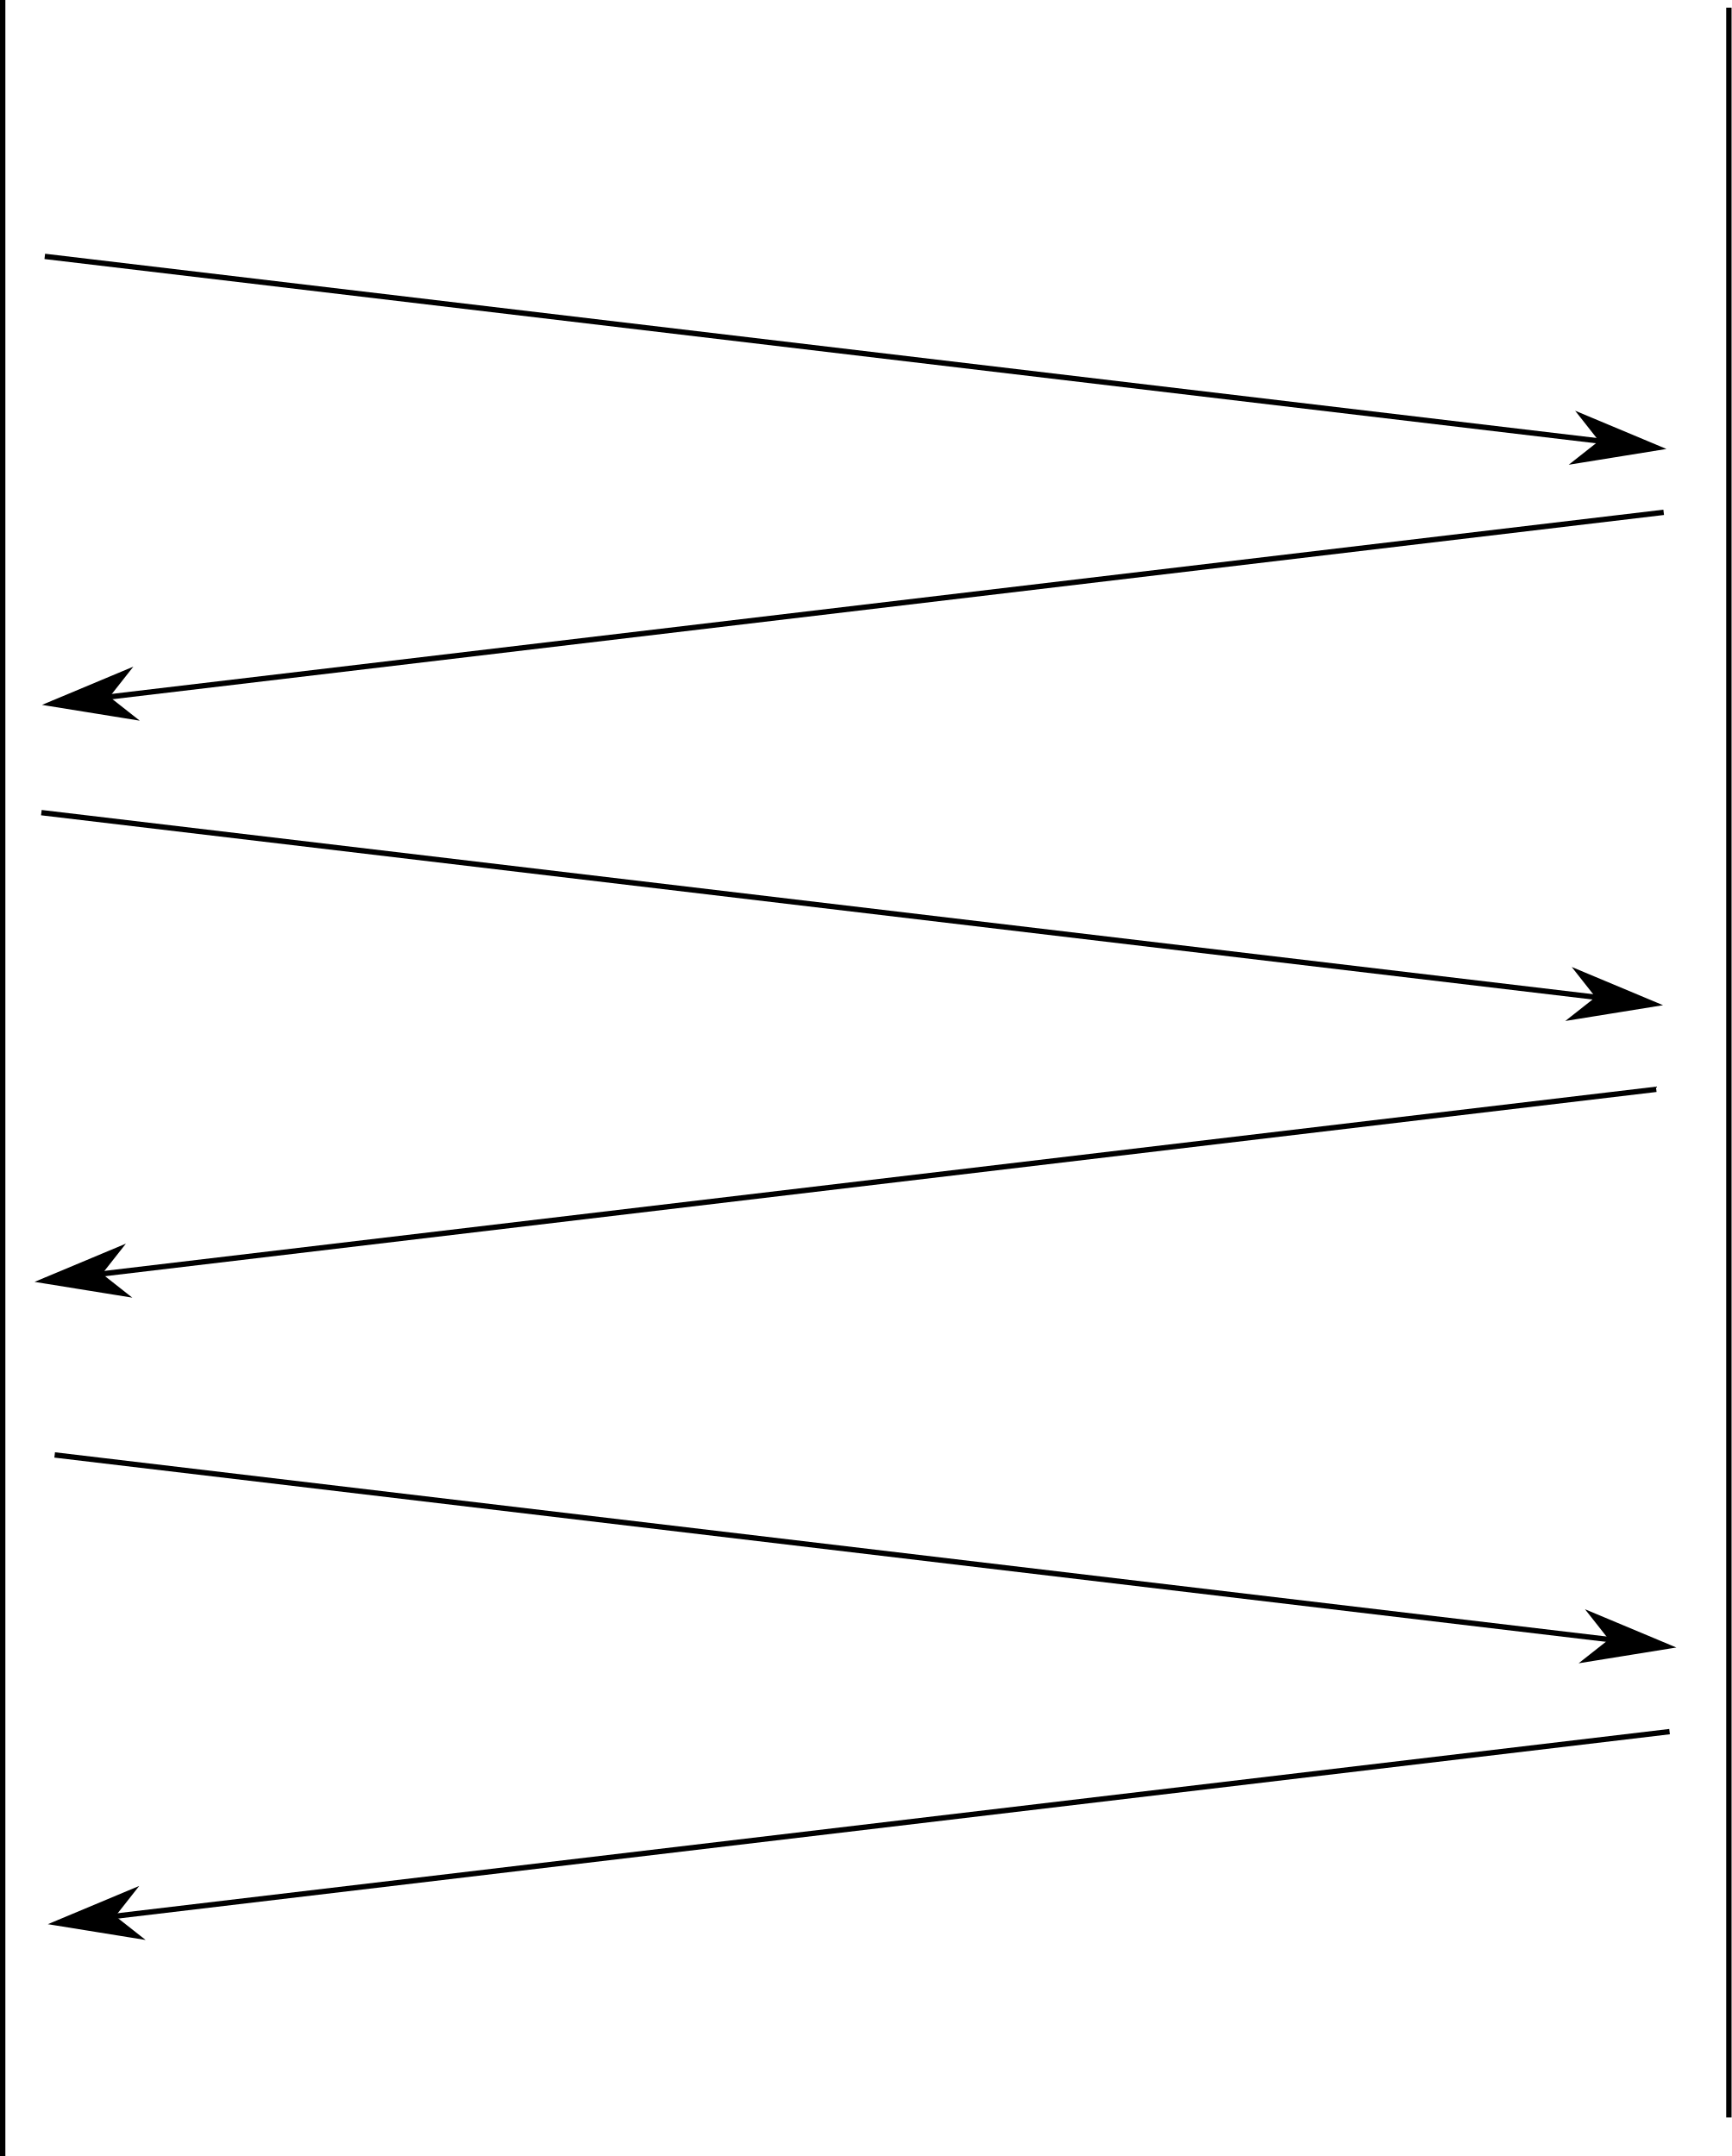
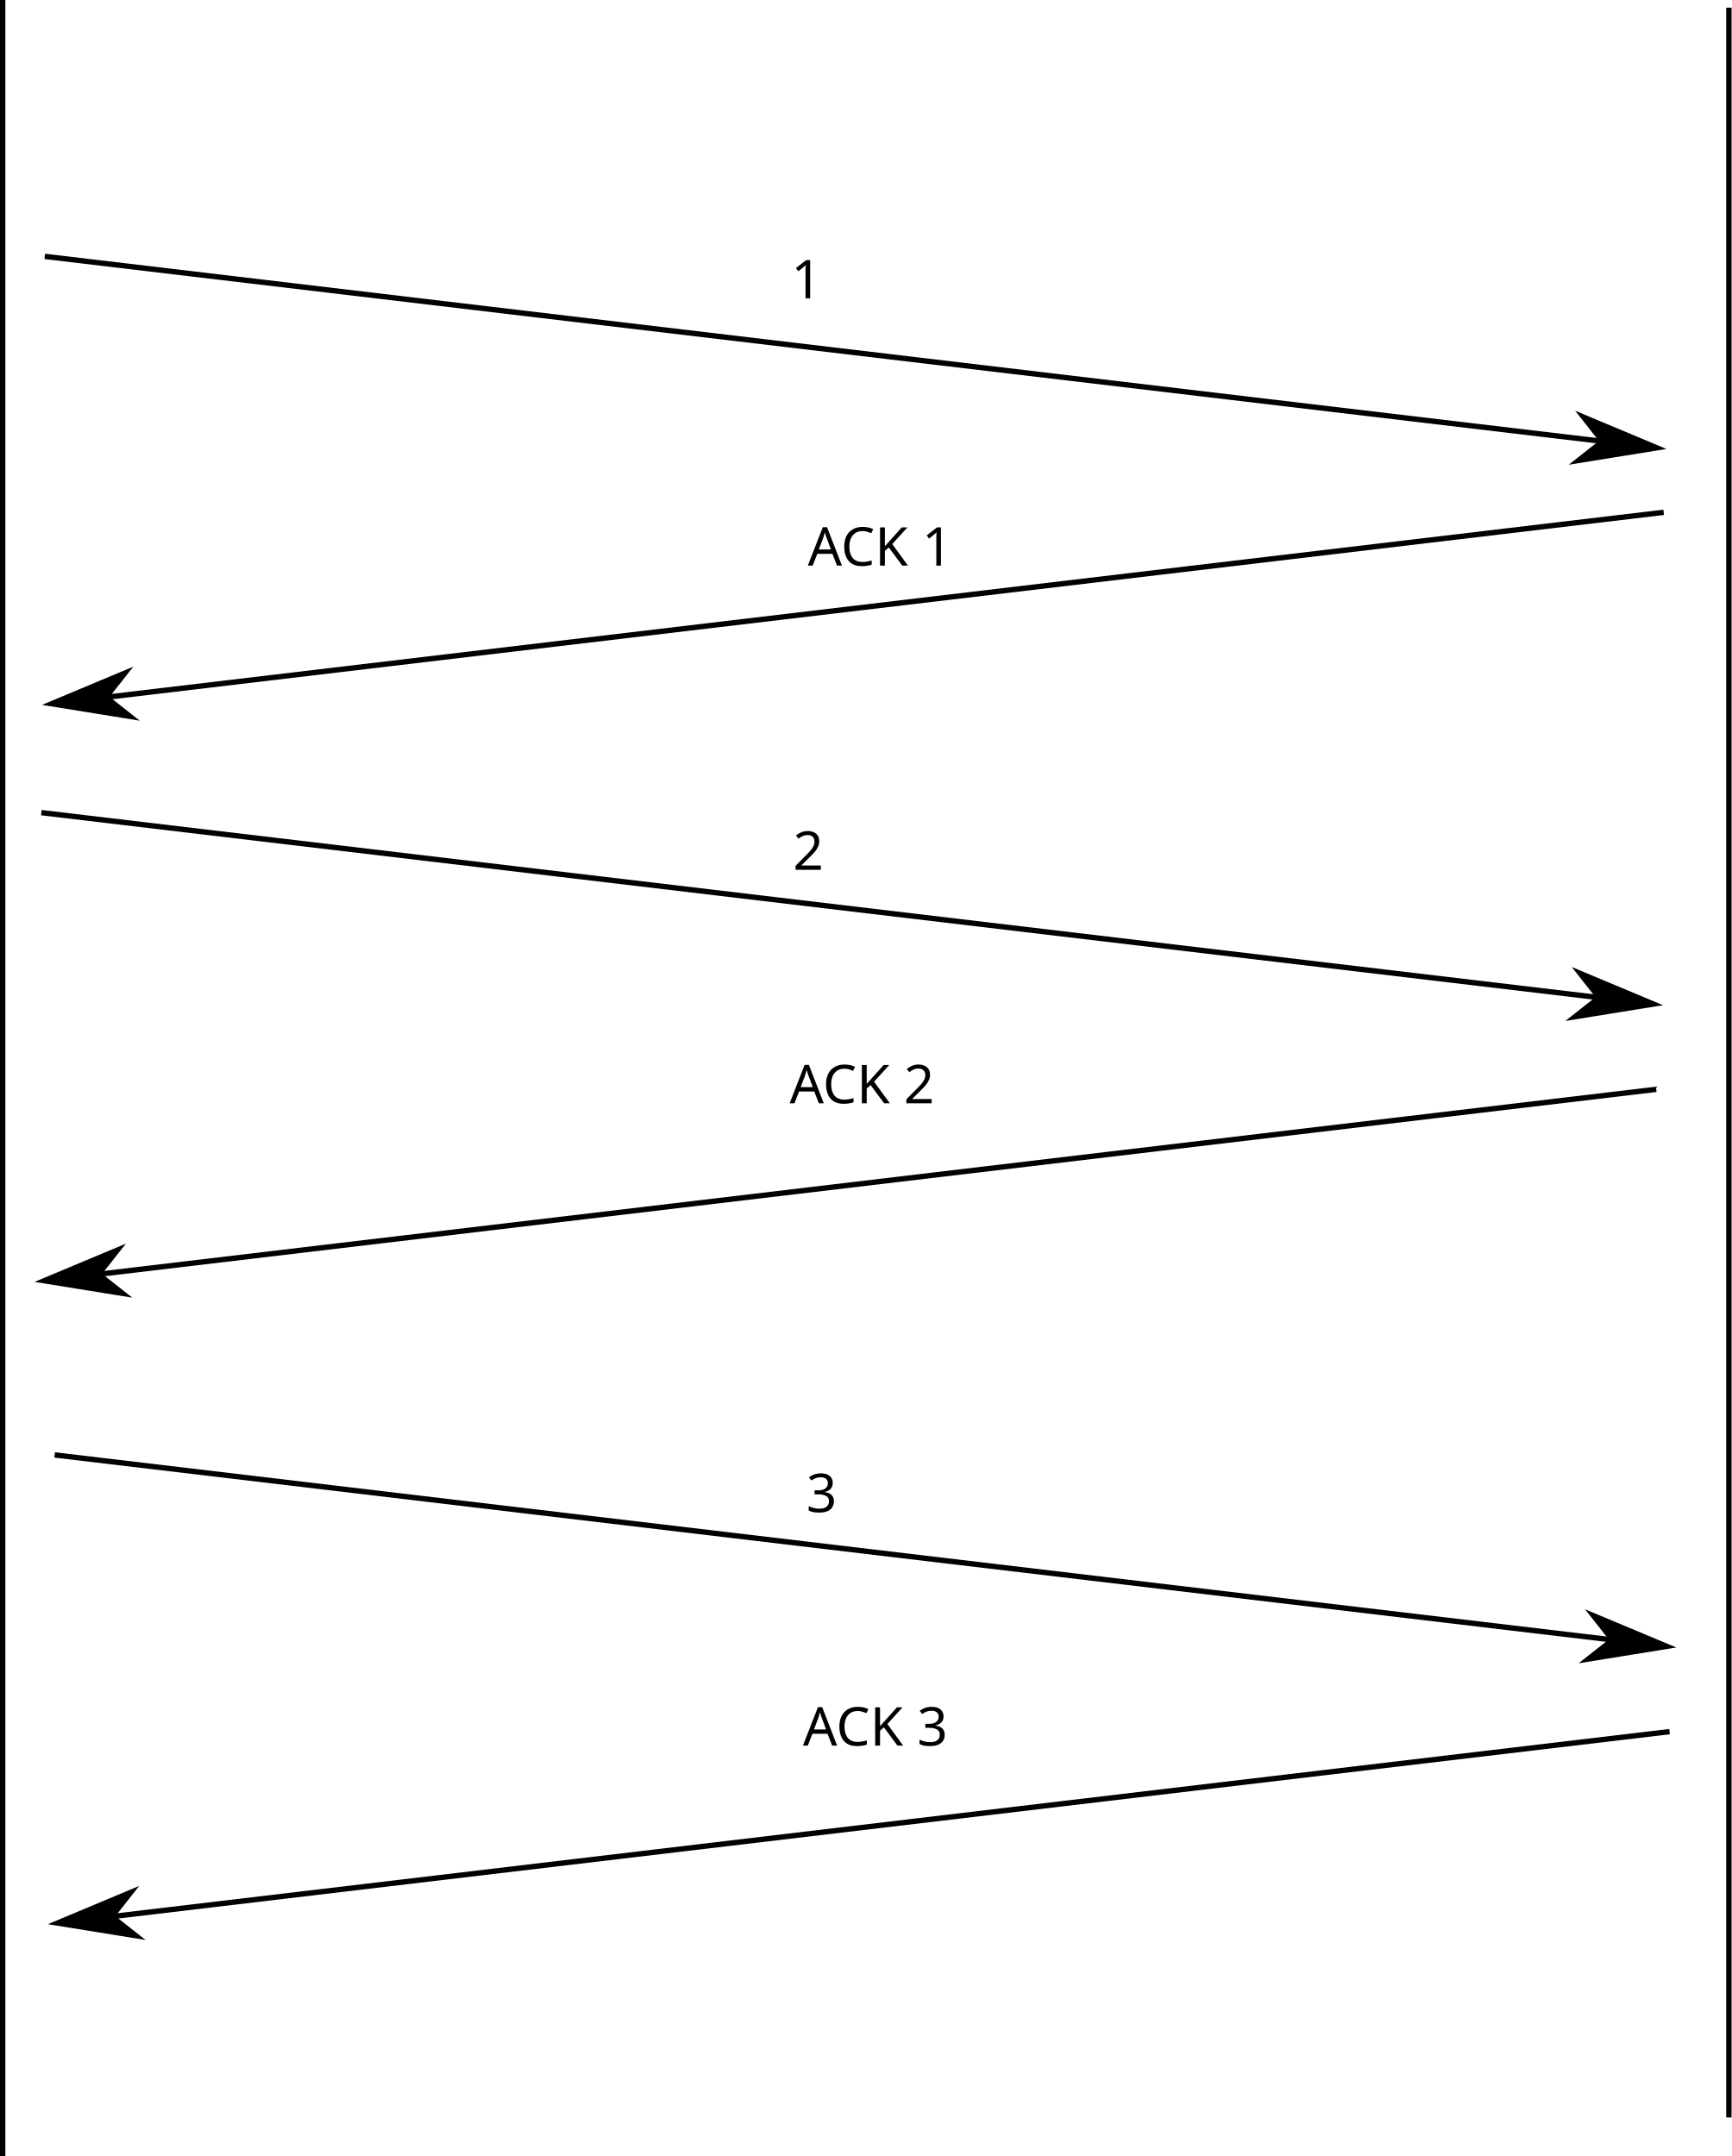
<svg xmlns="http://www.w3.org/2000/svg" width="91.198mm" height="113.572mm" viewBox="0 0 323.143 402.421" id="svg2" version="1.1">
  <defs id="defs4">
    <marker style="overflow:visible" id="marker9775" refX="0" refY="0" orient="auto">
      <path transform="matrix(-0.8,0,0,-0.8,-10,0)" style="fill:#000000;fill-opacity:1;fill-rule:evenodd;stroke:#000000;stroke-width:1pt;stroke-opacity:1" d="M 0,0 5,-5 -12.5,0 5,5 0,0 Z" id="path9777" />
    </marker>
    <marker style="overflow:visible" id="marker6288" refX="0" refY="0" orient="auto">
      <path transform="matrix(-0.8,0,0,-0.8,-10,0)" style="fill:#000000;fill-opacity:1;fill-rule:evenodd;stroke:#000000;stroke-width:1pt;stroke-opacity:1" d="M 0,0 5,-5 -12.5,0 5,5 0,0 Z" id="path6290" />
    </marker>
    <marker orient="auto" refY="0" refX="0" id="Arrow1Lend" style="overflow:visible">
      <path id="path4161" d="M 0,0 5,-5 -12.5,0 5,5 0,0 Z" style="fill:#000000;fill-opacity:1;fill-rule:evenodd;stroke:#000000;stroke-width:1pt;stroke-opacity:1" transform="matrix(-0.8,0,0,-0.8,-10,0)" />
    </marker>
    <marker orient="auto" refY="0" refX="0" id="Arrow2Lend" style="overflow:visible">
      <path id="path4179" style="fill:#000000;fill-opacity:1;fill-rule:evenodd;stroke:#000000;stroke-width:0.625;stroke-linejoin:round;stroke-opacity:1" d="M 8.719,4.034 -2.207,0.016 8.719,-4.002 c -1.745,2.372 -1.735,5.617 -6e-7,8.035 z" transform="matrix(-1.1,0,0,-1.1,-1.1,0)" />
    </marker>
    <marker orient="auto" refY="0" refX="0" id="Arrow1Lend-2" style="overflow:visible">
      <path id="path4161-6" d="M 0,0 5,-5 -12.5,0 5,5 0,0 Z" style="fill:#000000;fill-opacity:1;fill-rule:evenodd;stroke:#000000;stroke-width:1pt;stroke-opacity:1" transform="matrix(-0.8,0,0,-0.8,-10,0)" />
    </marker>
    <marker orient="auto" refY="0" refX="0" id="Arrow1Lend-9" style="overflow:visible">
      <path id="path4161-2" d="M 0,0 5,-5 -12.5,0 5,5 0,0 Z" style="fill:#000000;fill-opacity:1;fill-rule:evenodd;stroke:#000000;stroke-width:1pt;stroke-opacity:1" transform="matrix(-0.8,0,0,-0.8,-10,0)" />
    </marker>
    <marker orient="auto" refY="0" refX="0" id="Arrow1Lend-9-0" style="overflow:visible">
      <path id="path4161-2-3" d="M 0,0 5,-5 -12.5,0 5,5 0,0 Z" style="fill:#000000;fill-opacity:1;fill-rule:evenodd;stroke:#000000;stroke-width:1pt;stroke-opacity:1" transform="matrix(-0.8,0,0,-0.8,-10,0)" />
    </marker>
    <marker orient="auto" refY="0" refX="0" id="Arrow1Lend-9-0-0" style="overflow:visible">
      <path id="path4161-2-3-7" d="M 0,0 5,-5 -12.5,0 5,5 0,0 Z" style="fill:#000000;fill-opacity:1;fill-rule:evenodd;stroke:#000000;stroke-width:1pt;stroke-opacity:1" transform="matrix(-0.8,0,0,-0.8,-10,0)" />
    </marker>
    <marker orient="auto" refY="0" refX="0" id="Arrow1Lend-9-0-0-4" style="overflow:visible">
      <path id="path4161-2-3-7-8" d="M 0,0 5,-5 -12.5,0 5,5 0,0 Z" style="fill:#000000;fill-opacity:1;fill-rule:evenodd;stroke:#000000;stroke-width:1pt;stroke-opacity:1" transform="matrix(-0.8,0,0,-0.8,-10,0)" />
    </marker>
    <marker orient="auto" refY="0" refX="0" id="Arrow1Lend-2-5-3" style="overflow:visible">
      <path id="path4161-6-5-0" d="M 0,0 5,-5 -12.5,0 5,5 0,0 Z" style="fill:#000000;fill-opacity:1;fill-rule:evenodd;stroke:#000000;stroke-width:1pt;stroke-opacity:1" transform="matrix(-0.8,0,0,-0.8,-10,0)" />
    </marker>
    <marker orient="auto" refY="0" refX="0" id="Arrow1Lend-2-6" style="overflow:visible">
      <path id="path4161-6-2" d="M 0,0 5,-5 -12.5,0 5,5 0,0 Z" style="fill:#000000;fill-opacity:1;fill-rule:evenodd;stroke:#000000;stroke-width:1pt;stroke-opacity:1" transform="matrix(-0.8,0,0,-0.8,-10,0)" />
    </marker>
    <marker orient="auto" refY="0" refX="0" id="Arrow1Lend-2-6-3" style="overflow:visible">
      <path id="path4161-6-2-6" d="M 0,0 5,-5 -12.5,0 5,5 0,0 Z" style="fill:#000000;fill-opacity:1;fill-rule:evenodd;stroke:#000000;stroke-width:1pt;stroke-opacity:1" transform="matrix(-0.8,0,0,-0.8,-10,0)" />
    </marker>
    <marker orient="auto" refY="0" refX="0" id="Arrow1Lend-9-7" style="overflow:visible">
      <path id="path4161-2-5" d="M 0,0 5,-5 -12.5,0 5,5 0,0 Z" style="fill:#000000;fill-opacity:1;fill-rule:evenodd;stroke:#000000;stroke-width:1pt;stroke-opacity:1" transform="matrix(-0.8,0,0,-0.8,-10,0)" />
    </marker>
  </defs>
  <g id="layer1" transform="translate(-110.2143,-402.3622)">
    <path style="fill:none;fill-rule:evenodd;stroke:#000000;stroke-width:1px;stroke-linecap:butt;stroke-linejoin:miter;stroke-opacity:1" d="m 110.714,402.362 c 0,401.656 0,402.421 0,402.421" id="path4187" />
    <path style="fill:none;fill-rule:evenodd;stroke:#000000;stroke-width:1px;stroke-linecap:butt;stroke-linejoin:miter;stroke-opacity:1" d="m 432.857,403.791 c 0,393.05 0,393.799 0,393.799" id="path4187-3" />
    <path style="fill:none;fill-rule:evenodd;stroke:#000000;stroke-width:1px;stroke-linecap:butt;stroke-linejoin:miter;stroke-opacity:1;marker-end:url(#Arrow1Lend)" d="m 118.571,450.219 300.714,35.714" id="path4416" />
-     <flowRoot xml:space="preserve" id="flowRoot4420" style="font-style:normal;font-weight:normal;font-size:10px;line-height:125%;font-family:Sans;letter-spacing:0px;word-spacing:0px;fill:#000000;fill-opacity:1;stroke:none;stroke-width:1px;stroke-linecap:butt;stroke-linejoin:miter;stroke-opacity:1" transform="translate(17.85714,31.42857)">
-       <flowRegion id="flowRegion4422">
-         <rect id="rect4424" width="62.143" height="14.286" x="240" y="416.648" />
-       </flowRegion>
-       <flowPara id="flowPara4426">1</flowPara>
-     </flowRoot>
+     <text xml:space="preserve" style="font-style:normal;font-weight:normal;font-size:10px;line-height:125%;font-family:Sans;letter-spacing:0px;word-spacing:0px;fill:#000000;fill-opacity:1;stroke:none;stroke-width:1px;stroke-linecap:butt;stroke-linejoin:miter;stroke-opacity:1" x="257.857" y="458.044" id="text4328">
+       <tspan x="257.857" y="458.044" id="tspan4330">
+         <tspan x="257.857" y="458.044" id="tspan4332">1      </tspan>
+       </tspan>
+     </text>
    <path style="fill:none;fill-rule:evenodd;stroke:#000000;stroke-width:1px;stroke-linecap:butt;stroke-linejoin:miter;stroke-opacity:1;marker-end:url(#Arrow1Lend-2)" d="m 420.69,497.989 -300.714,35.714" id="path4416-1" />
-     <flowRoot xml:space="preserve" id="flowRoot4420-8" style="font-style:normal;font-weight:normal;font-size:10px;line-height:125%;font-family:Sans;letter-spacing:0px;word-spacing:0px;fill:#000000;fill-opacity:1;stroke:none;stroke-width:1px;stroke-linecap:butt;stroke-linejoin:miter;stroke-opacity:1" transform="translate(20.96363,81.32622)">
-       <flowRegion id="flowRegion4422-7">
-         <rect id="rect4424-92" width="62.143" height="14.286" x="240" y="416.648" />
-       </flowRegion>
-       <flowPara id="flowPara4426-0">ACK 1</flowPara>
-     </flowRoot>
+     <text xml:space="preserve" style="font-style:normal;font-weight:normal;font-size:10px;line-height:125%;font-family:Sans;letter-spacing:0px;word-spacing:0px;fill:#000000;fill-opacity:1;stroke:none;stroke-width:1px;stroke-linecap:butt;stroke-linejoin:miter;stroke-opacity:1" x="260.964" y="507.942" id="text4290">
+       <tspan x="260.964" y="507.942" id="tspan4292">
+         <tspan x="260.964" y="507.942" id="tspan4294">ACK 1      </tspan>
+       </tspan>
+     </text>
    <path style="fill:none;fill-rule:evenodd;stroke:#000000;stroke-width:1px;stroke-linecap:butt;stroke-linejoin:miter;stroke-opacity:1;marker-end:url(#Arrow1Lend-9)" d="m 117.932,554.041 300.714,35.714" id="path4416-2" />
-     <flowRoot xml:space="preserve" id="flowRoot4420-8-8" style="font-style:normal;font-weight:normal;font-size:10px;line-height:125%;font-family:Sans;letter-spacing:0px;word-spacing:0px;fill:#000000;fill-opacity:1;stroke:none;stroke-width:1px;stroke-linecap:butt;stroke-linejoin:miter;stroke-opacity:1" transform="translate(18.19846,138.0927)">
-       <flowRegion id="flowRegion4422-7-9">
-         <rect id="rect4424-92-7" width="62.143" height="14.286" x="240" y="416.648" />
-       </flowRegion>
-       <flowPara id="flowPara4426-0-3">2</flowPara>
-     </flowRoot>
+     <text xml:space="preserve" style="font-style:normal;font-weight:normal;font-size:10px;line-height:125%;font-family:Sans;letter-spacing:0px;word-spacing:0px;fill:#000000;fill-opacity:1;stroke:none;stroke-width:1px;stroke-linecap:butt;stroke-linejoin:miter;stroke-opacity:1" x="258.198" y="564.709" id="text4322">
+       <tspan x="258.198" y="564.709" id="tspan4324">
+         <tspan x="258.198" y="564.709" id="tspan4326">2      </tspan>
+       </tspan>
+     </text>
    <text xml:space="preserve" style="font-style:normal;font-weight:normal;font-size:10px;line-height:125%;font-family:Sans;letter-spacing:0px;word-spacing:0px;fill:#000000;fill-opacity:1;stroke:none;stroke-width:1px;stroke-linecap:butt;stroke-linejoin:miter;stroke-opacity:1" x="446.289" y="876.648" id="text6493">
      <tspan id="tspan6495" x="446.289" y="876.648" />
    </text>
    <path style="fill:none;fill-rule:evenodd;stroke:#000000;stroke-width:1px;stroke-linecap:butt;stroke-linejoin:miter;stroke-opacity:1;marker-end:url(#Arrow1Lend-2-6)" d="M 419.302,605.684 118.588,641.398" id="path4416-1-9" />
-     <flowRoot xml:space="preserve" id="flowRoot4420-8-9" style="font-style:normal;font-weight:normal;font-size:10px;line-height:125%;font-family:Sans;letter-spacing:0px;word-spacing:0px;fill:#000000;fill-opacity:1;stroke:none;stroke-width:1px;stroke-linecap:butt;stroke-linejoin:miter;stroke-opacity:1" transform="translate(17.57551,181.675)">
-       <flowRegion id="flowRegion4422-7-0">
-         <rect id="rect4424-92-8" width="62.143" height="14.286" x="240" y="416.648" />
-       </flowRegion>
-       <flowPara id="flowPara4426-0-1">ACK 2</flowPara>
-     </flowRoot>
+     <text xml:space="preserve" style="font-style:normal;font-weight:normal;font-size:10px;line-height:125%;font-family:Sans;letter-spacing:0px;word-spacing:0px;fill:#000000;fill-opacity:1;stroke:none;stroke-width:1px;stroke-linecap:butt;stroke-linejoin:miter;stroke-opacity:1" x="257.575" y="608.291" id="text4316">
+       <tspan x="257.575" y="608.291" id="tspan4318">
+         <tspan x="257.575" y="608.291" id="tspan4320">ACK 2      </tspan>
+       </tspan>
+     </text>
    <path style="fill:none;fill-rule:evenodd;stroke:#000000;stroke-width:1px;stroke-linecap:butt;stroke-linejoin:miter;stroke-opacity:1;marker-end:url(#Arrow1Lend-9-7)" d="m 120.416,673.929 300.714,35.714" id="path4416-2-3" />
-     <flowRoot xml:space="preserve" id="flowRoot4420-8-8-5" style="font-style:normal;font-weight:normal;font-size:10px;line-height:125%;font-family:Sans;letter-spacing:0px;word-spacing:0px;fill:#000000;fill-opacity:1;stroke:none;stroke-width:1px;stroke-linecap:butt;stroke-linejoin:miter;stroke-opacity:1" transform="translate(20.68285,257.9806)">
-       <flowRegion id="flowRegion4422-7-9-6">
-         <rect id="rect4424-92-7-2" width="62.143" height="14.286" x="240" y="416.648" />
-       </flowRegion>
-       <flowPara id="flowPara4426-0-3-9">3</flowPara>
-     </flowRoot>
+     <text xml:space="preserve" style="font-style:normal;font-weight:normal;font-size:10px;line-height:125%;font-family:Sans;letter-spacing:0px;word-spacing:0px;fill:#000000;fill-opacity:1;stroke:none;stroke-width:1px;stroke-linecap:butt;stroke-linejoin:miter;stroke-opacity:1" x="260.683" y="684.597" id="text4310">
+       <tspan x="260.683" y="684.597" id="tspan4312">
+         <tspan x="260.683" y="684.597" id="tspan4314">3      </tspan>
+       </tspan>
+     </text>
    <path style="fill:none;fill-rule:evenodd;stroke:#000000;stroke-width:1px;stroke-linecap:butt;stroke-linejoin:miter;stroke-opacity:1;marker-end:url(#Arrow1Lend-2-6-3)" d="M 421.787,725.572 121.072,761.286" id="path4416-1-9-1" />
-     <flowRoot xml:space="preserve" id="flowRoot4420-8-9-2" style="font-style:normal;font-weight:normal;font-size:10px;line-height:125%;font-family:Sans;letter-spacing:0px;word-spacing:0px;fill:#000000;fill-opacity:1;stroke:none;stroke-width:1px;stroke-linecap:butt;stroke-linejoin:miter;stroke-opacity:1" transform="translate(20.05991,301.5629)">
-       <flowRegion id="flowRegion4422-7-0-7">
-         <rect id="rect4424-92-8-0" width="62.143" height="14.286" x="240" y="416.648" />
-       </flowRegion>
-       <flowPara id="flowPara4426-0-1-9">ACK 3</flowPara>
-     </flowRoot>
+     <text xml:space="preserve" style="font-style:normal;font-weight:normal;font-size:10px;line-height:125%;font-family:Sans;letter-spacing:0px;word-spacing:0px;fill:#000000;fill-opacity:1;stroke:none;stroke-width:1px;stroke-linecap:butt;stroke-linejoin:miter;stroke-opacity:1" x="260.06" y="728.179" id="text4304">
+       <tspan x="260.06" y="728.179" id="tspan4306">
+         <tspan x="260.06" y="728.179" id="tspan4308">ACK 3      </tspan>
+       </tspan>
+     </text>
    <text xml:space="preserve" style="font-style:normal;font-weight:normal;font-size:10px;line-height:125%;font-family:Sans;letter-spacing:0px;word-spacing:0px;fill:#000000;fill-opacity:1;stroke:none;stroke-width:1px;stroke-linecap:butt;stroke-linejoin:miter;stroke-opacity:1" x="268.071" y="692.657" id="text4356">
      <tspan id="tspan4358" x="268.071" y="692.657" />
    </text>
+     <flowRoot xml:space="preserve" id="flowRoot4296" style="fill:black;stroke:none;stroke-opacity:1;stroke-width:1px;stroke-linejoin:miter;stroke-linecap:butt;fill-opacity:1;font-family:Sans;font-style:normal;font-weight:normal;font-size:10px;line-height:125%;letter-spacing:0px;word-spacing:0px">
+       <flowRegion id="flowRegion4298">
+         <rect id="rect4300" width="262.64" height="51.518" x="97.985" y="-20.833" />
+       </flowRegion>
+       <flowPara id="flowPara4302" />
+     </flowRoot>
  </g>
</svg>
